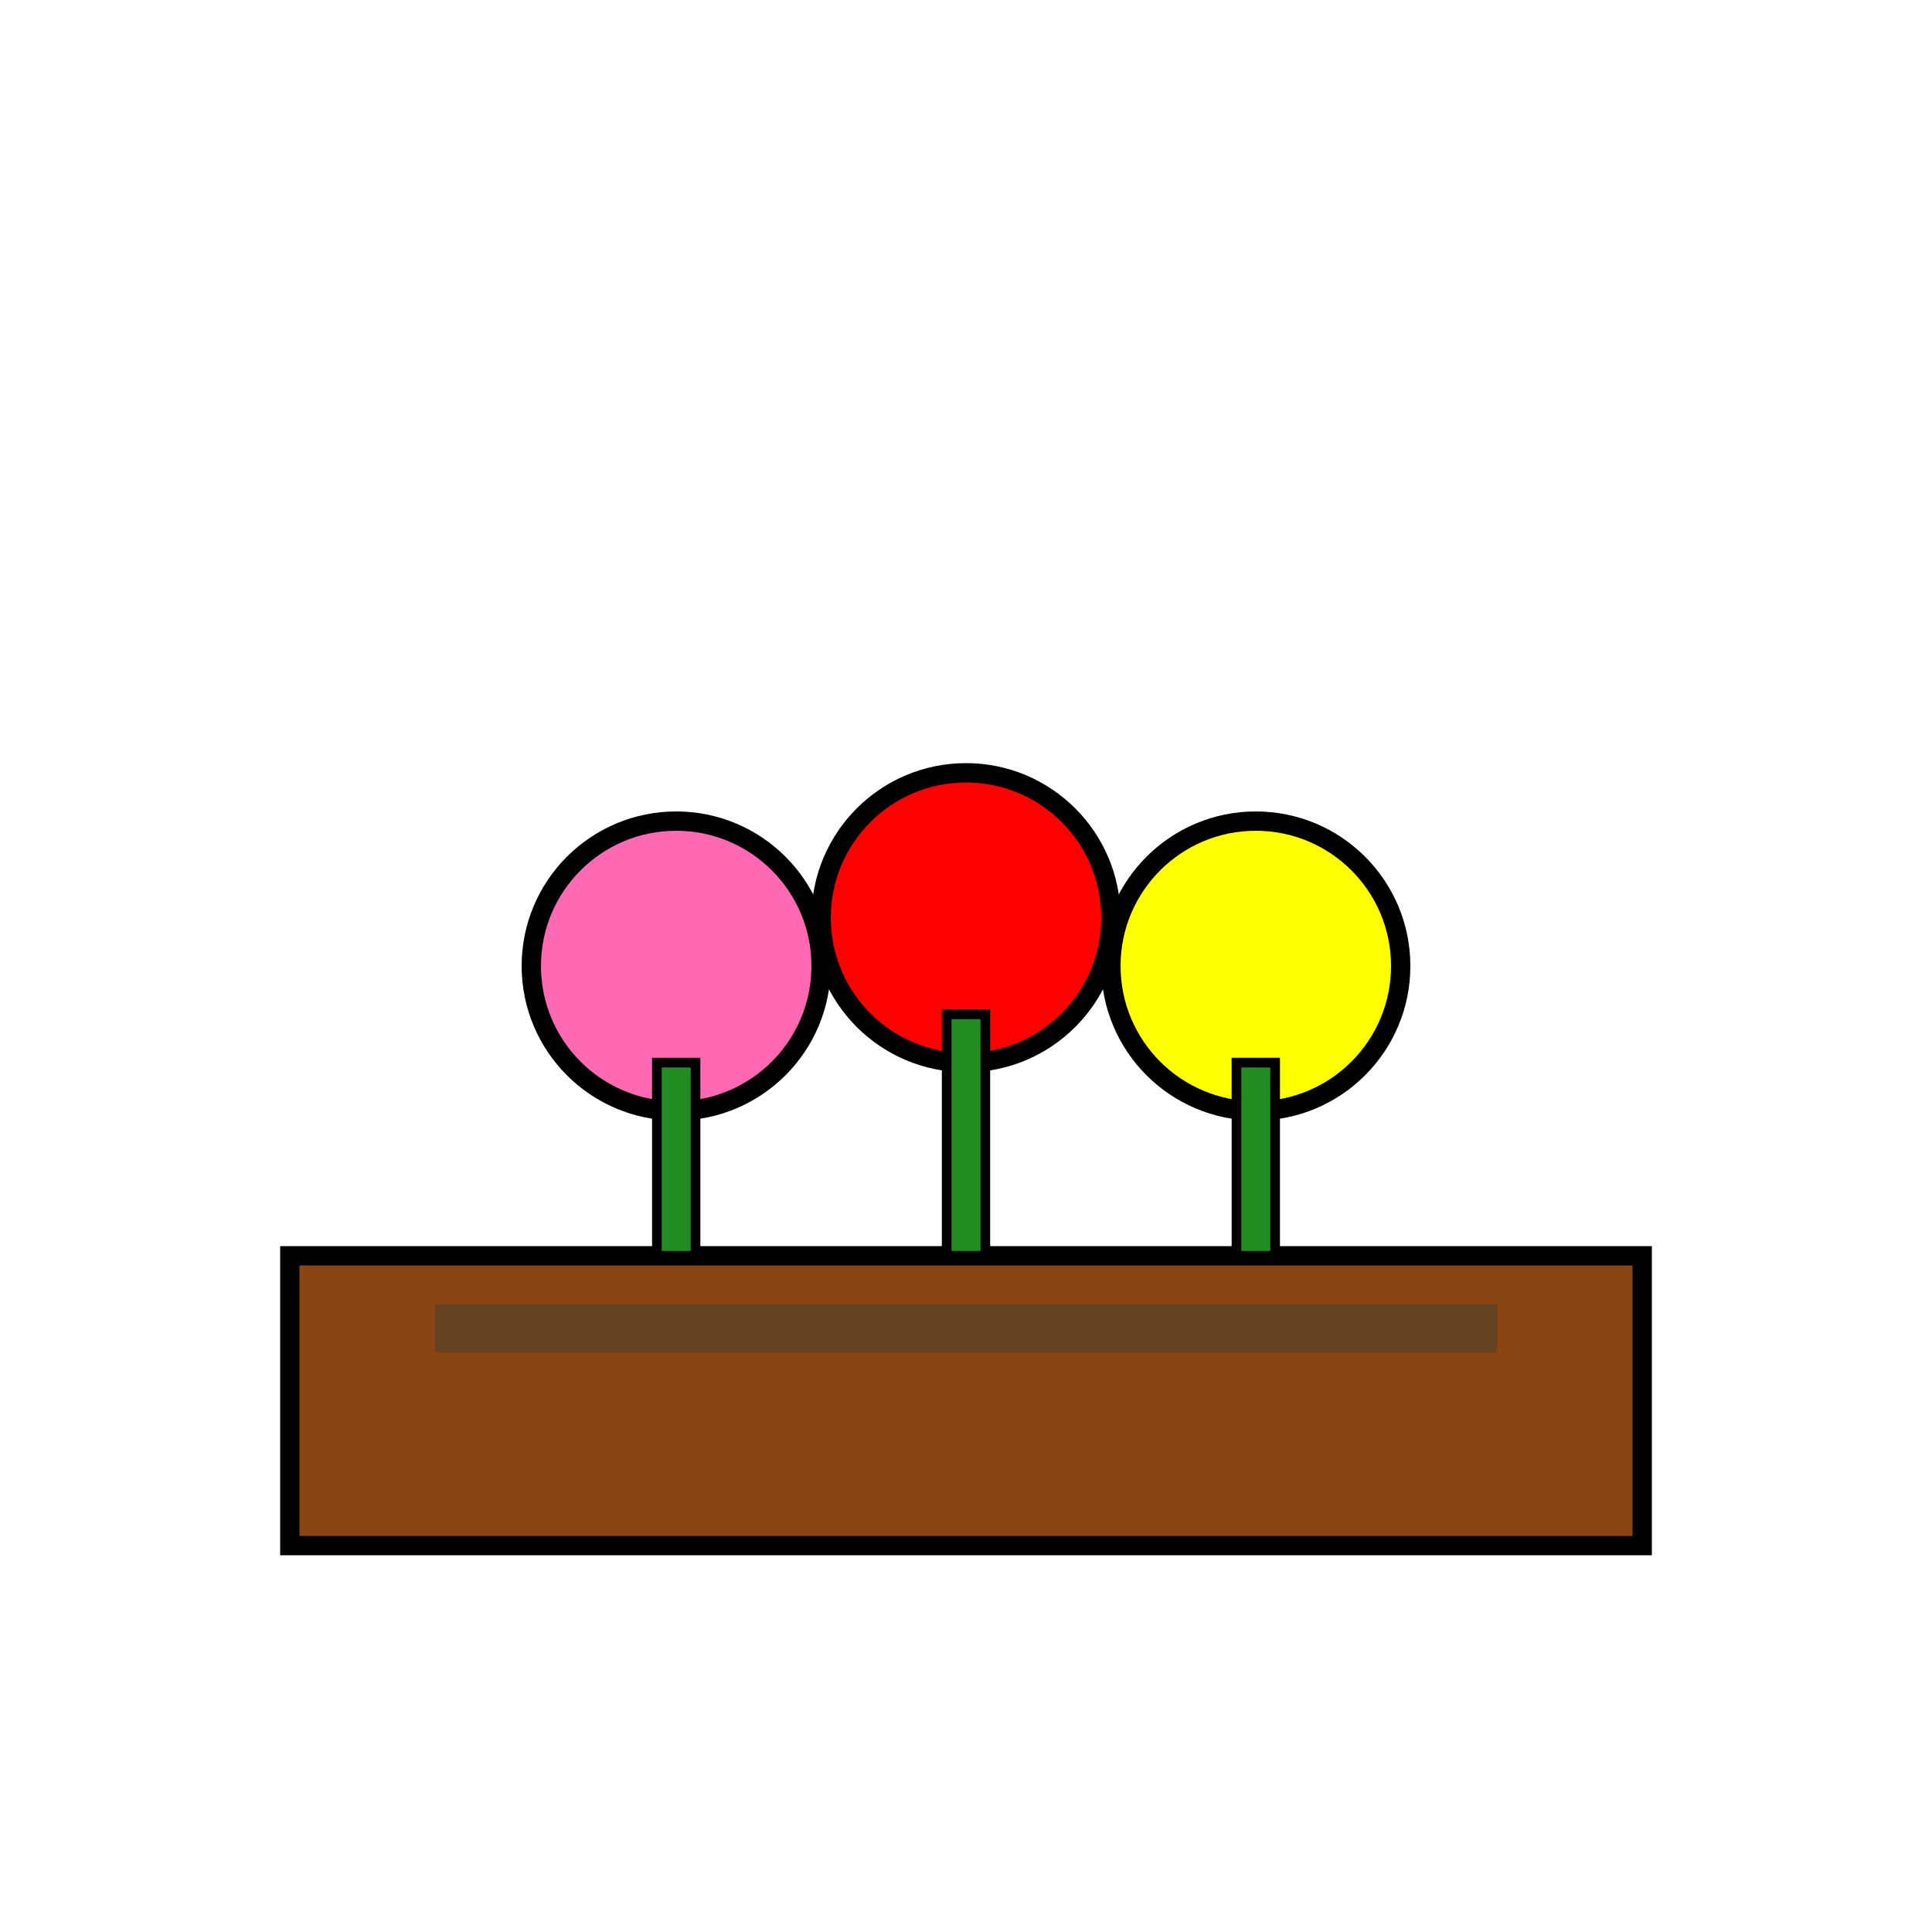
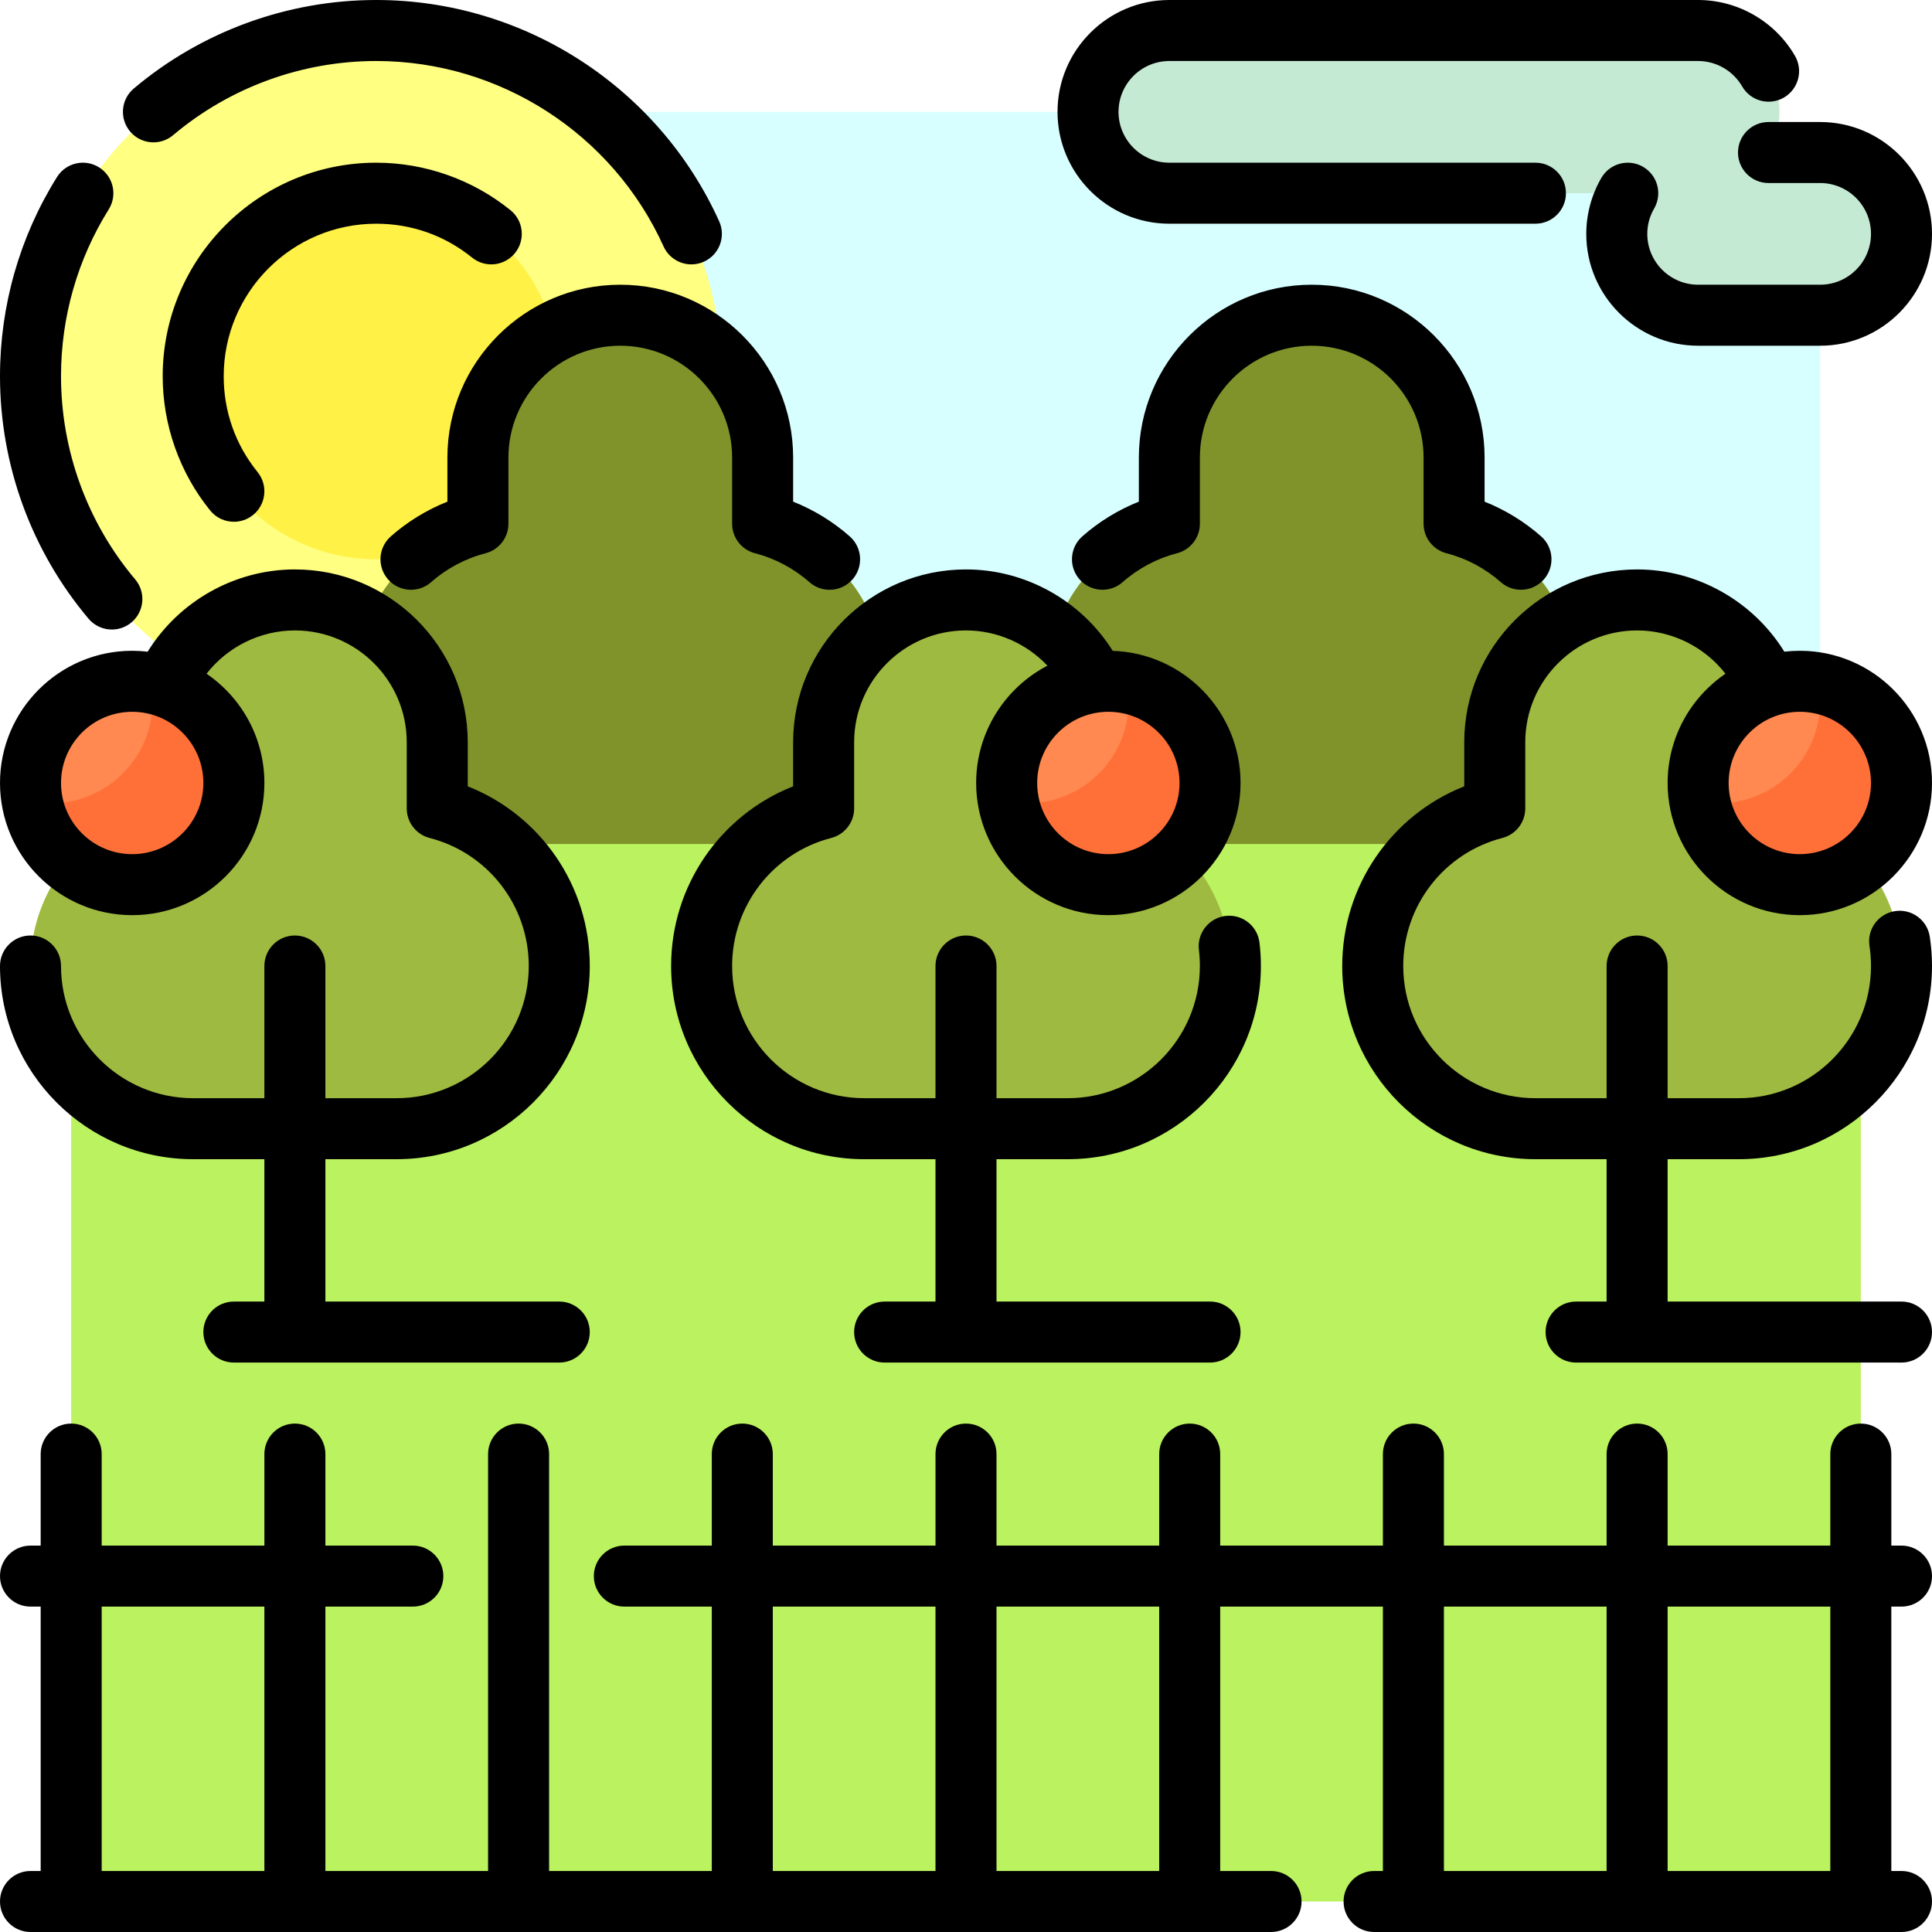
- <svg xmlns="http://www.w3.org/2000/svg" viewBox="0 0 200 200" width="200" height="200">
-   <rect x="30" y="130" width="140" height="30" fill="#8b4513" stroke="#000" stroke-width="2" />
-   <circle cx="70" cy="100" r="15" fill="#ff69b4" stroke="#000" stroke-width="2" />
-   <rect x="68" y="110" width="4" height="20" fill="#228b22" stroke="#000" stroke-width="1" />
-   <circle cx="100" cy="95" r="15" fill="#ff0000" stroke="#000" stroke-width="2" />
-   <rect x="98" y="105" width="4" height="25" fill="#228b22" stroke="#000" stroke-width="1" />
-   <circle cx="130" cy="100" r="15" fill="#ffff00" stroke="#000" stroke-width="2" />
-   <rect x="128" y="110" width="4" height="20" fill="#228b22" stroke="#000" stroke-width="1" />
-   <rect x="45" y="135" width="110" height="5" fill="#654321" />
+ <svg xmlns="http://www.w3.org/2000/svg" height="800px" width="800px" version="1.1" id="Layer_1" viewBox="0 0 512 512" xml:space="preserve">
+   <path style="fill:#D8FFFF;" d="M439.242,482.358H83.537c-23.812,0-43.116-19.304-43.116-43.116V72.758  c0-23.812,19.304-43.116,43.116-43.116h355.705c23.812,0,43.116,19.304,43.116,43.116v366.484  C482.358,463.054,463.054,482.358,439.242,482.358z" />
+   <path style="fill:#FFFF81;" d="M191.326,99.705c0,50.601-41.02,91.621-91.621,91.621S8.084,150.306,8.084,99.705  S49.105,8.084,99.705,8.084S191.326,49.105,191.326,99.705z" />
+   <path style="fill:#FFF145;" d="M148.211,99.705c0,26.789-21.716,48.505-48.505,48.505S51.2,126.494,51.2,99.705  S72.916,51.2,99.705,51.2S148.211,72.916,148.211,99.705z" />
+   <path style="fill:#C5EAD4;" d="M503.916,61.979L503.916,61.979c0,11.906-9.651,21.558-21.558,21.558h-32.337  c-11.906,0-21.558-9.651-21.558-21.558l0,0c0-3.931,1.069-7.606,2.907-10.779H309.895c-11.906,0-21.558-9.651-21.558-21.558l0,0  c0-11.906,9.651-21.558,21.558-21.558h140.126c11.906,0,21.558,9.651,21.558,21.558l0,0c0,3.931-1.069,7.606-2.907,10.779l0,0  h13.686C494.264,40.421,503.916,50.073,503.916,61.979z" />
+   <path style="fill:#BBF260;" d="M493.137,212.884v291.032H18.863V212.884h90.066c-8.956-7.901-14.613-19.455-14.613-32.337l0,0  c0-20.09,13.741-36.971,32.337-41.758v-17.527c0-20.836,16.891-37.726,37.726-37.726l0,0c20.836,0,37.726,16.891,37.726,37.726  v17.527c18.596,4.786,32.337,21.667,32.337,41.758l0,0c0,12.882-5.657,24.436-14.613,32.337h72.341  c-8.956-7.901-14.613-19.455-14.613-32.337l0,0c0-20.09,13.741-36.971,32.337-41.758v-17.527c0-20.836,16.891-37.726,37.726-37.726  l0,0c20.836,0,37.726,16.891,37.726,37.726v17.527c18.596,4.786,32.337,21.667,32.337,41.758l0,0  c0,12.882-5.657,24.436-14.613,32.337H493.137z" />
+   <path style="fill:#7F932A;" d="M234.442,180.547L234.442,180.547c0,23.812-19.304,43.116-43.116,43.116h-26.947l0,0h-26.947  c-23.812,0-43.116-19.304-43.116-43.116l0,0c0-20.09,13.741-36.971,32.337-41.758v-17.527c0-20.836,16.891-37.726,37.726-37.726l0,0  c20.836,0,37.726,16.891,37.726,37.726v17.527C220.701,143.577,234.442,160.458,234.442,180.547z M385.347,138.79v-17.527  c0-20.836-16.891-37.726-37.726-37.726l0,0c-20.836,0-37.726,16.891-37.726,37.726v17.527  c-18.596,4.786-32.337,21.667-32.337,41.758l0,0c0,23.812,19.304,43.116,43.116,43.116h26.947l0,0h26.947  c23.812,0,43.116-19.304,43.116-43.116l0,0C417.684,160.458,403.943,143.577,385.347,138.79z" />
+   <path style="fill:#9FBA41;" d="M148.211,256L148.211,256c0,23.812-19.304,43.116-43.116,43.116H78.147l0,0H51.2  c-23.812,0-43.116-19.304-43.116-43.116l0,0c0-20.09,13.741-36.971,32.337-41.758v-17.527c0-20.836,16.891-37.726,37.726-37.726l0,0  c20.836,0,37.726,16.891,37.726,37.726v17.527C134.47,219.029,148.211,235.91,148.211,256z M293.726,214.242v-17.527  c0-20.836-16.891-37.726-37.726-37.726l0,0c-20.836,0-37.726,16.891-37.726,37.726v17.527  c-18.596,4.786-32.337,21.667-32.337,41.758l0,0c0,23.812,19.304,43.116,43.116,43.116H256l0,0h26.947  c23.812,0,43.116-19.304,43.116-43.116l0,0C326.063,235.91,312.322,219.029,293.726,214.242z M471.579,214.242v-17.527  c0-20.836-16.891-37.726-37.726-37.726l0,0c-20.836,0-37.726,16.891-37.726,37.726v17.527  c-18.596,4.786-32.337,21.667-32.337,41.758l0,0c0,23.812,19.304,43.116,43.116,43.116h26.947l0,0H460.8  c23.812,0,43.116-19.304,43.116-43.116l0,0C503.916,235.91,490.175,219.029,471.579,214.242z" />
+   <path style="fill:#FF7039;" d="M61.979,207.495c0,14.883-12.065,26.947-26.947,26.947S8.084,222.377,8.084,207.495  c0-14.882,12.065-26.947,26.947-26.947S61.979,192.612,61.979,207.495z M293.726,180.547c-14.882,0-26.947,12.065-26.947,26.947  c0,14.883,12.065,26.947,26.947,26.947c14.883,0,26.947-12.065,26.947-26.947C320.674,192.612,308.609,180.547,293.726,180.547z   M476.968,180.547c-14.883,0-26.947,12.065-26.947,26.947c0,14.883,12.065,26.947,26.947,26.947  c14.882,0,26.947-12.065,26.947-26.947C503.916,192.612,491.851,180.547,476.968,180.547z" />
+   <path style="fill:#FF8950;" d="M39.963,181.005c0.296,1.6,0.458,3.246,0.458,4.931c0,14.883-12.065,26.947-26.947,26.947  c-1.685,0-3.332-0.163-4.931-0.458c-0.295-1.6-0.458-3.247-0.458-4.931c0-14.882,12.065-26.947,26.947-26.947  C36.716,180.547,38.363,180.71,39.963,181.005z M293.726,180.547c-14.882,0-26.947,12.065-26.947,26.947  c0,1.685,0.163,3.332,0.458,4.931c1.6,0.296,3.246,0.458,4.931,0.458c14.883,0,26.947-12.065,26.947-26.947  c0-1.685-0.163-3.332-0.458-4.931C297.058,180.71,295.411,180.547,293.726,180.547z M481.9,181.005  c-1.6-0.296-3.246-0.458-4.931-0.458c-14.883,0-26.947,12.065-26.947,26.947c0,1.685,0.163,3.332,0.458,4.931  c1.6,0.296,3.246,0.458,4.931,0.458c14.883,0,26.947-12.065,26.947-26.947C482.358,184.252,482.195,182.605,481.9,181.005z" />
+   <path d="M210.189,196.716v11.668c-19.32,7.632-32.337,26.393-32.337,47.616c0,28.231,22.969,51.2,51.2,51.2h18.863v37.726h-13.474  c-4.465,0-8.084,3.62-8.084,8.084c0,4.465,3.62,8.084,8.084,8.084h86.232c4.465,0,8.084-3.62,8.084-8.084  c0-4.465-3.62-8.084-8.084-8.084h-56.589V307.2h18.863c28.231,0,51.2-22.969,51.2-51.2c0-2.074-0.126-4.164-0.373-6.209  c-0.538-4.432-4.566-7.596-8.998-7.054c-4.432,0.537-7.591,4.565-7.053,8.998c0.169,1.402,0.255,2.838,0.255,4.265  c0,19.316-15.716,35.032-35.032,35.032h-18.863v-35.032c0-4.465-3.62-8.084-8.084-8.084c-4.465,0-8.084,3.62-8.084,8.084v35.03  h-18.863c-19.316,0-35.032-15.716-35.032-35.032c0-15.996,10.802-29.948,26.267-33.929c3.572-0.919,6.07-4.14,6.07-7.829v-17.527  c0-16.345,13.297-29.642,29.642-29.642c8.255,0,16.052,3.495,21.579,9.338c-11.212,5.848-18.885,17.587-18.885,31.083  c0,19.316,15.716,35.032,35.032,35.032s35.032-15.716,35.032-35.032c0-18.931-15.094-34.403-33.879-35.012  c-8.298-13.256-23.043-21.577-38.879-21.577C230.74,150.905,210.189,171.455,210.189,196.716z M293.726,188.632  c10.401,0,18.863,8.463,18.863,18.863c0,10.401-8.463,18.863-18.863,18.863c-10.401,0-18.863-8.463-18.863-18.863  C274.863,197.094,283.326,188.632,293.726,188.632z M164.379,75.453c25.26,0,45.811,20.55,45.811,45.811v11.678  c5.474,2.175,10.581,5.301,15.011,9.213c3.347,2.955,3.665,8.064,0.71,11.411c-1.597,1.81-3.825,2.735-6.063,2.735  c-1.901,0-3.809-0.666-5.346-2.023c-4.129-3.645-9.113-6.293-14.41-7.656c-3.572-0.919-6.069-4.14-6.069-7.829v-17.528  c0-16.345-13.297-29.642-29.642-29.642s-29.643,13.297-29.643,29.642v17.527c0,3.689-2.496,6.909-6.069,7.829  c-5.297,1.364-10.279,4.01-14.406,7.653c-3.347,2.954-8.456,2.635-11.411-0.711s-2.635-8.456,0.711-11.411  c4.428-3.908,9.534-7.033,15.005-9.208v-11.678C118.568,96.003,139.118,75.453,164.379,75.453z M280.253,29.642  C280.253,13.297,293.55,0,309.895,0h140.126c10.548,0,20.385,5.677,25.671,14.816c2.236,3.864,0.915,8.81-2.95,11.046  c-3.864,2.237-8.81,0.916-11.046-2.95c-2.405-4.16-6.878-6.743-11.675-6.743H309.895c-7.43,0-13.474,6.044-13.474,13.474  s6.044,13.474,13.474,13.474h97.011c4.465,0,8.084,3.62,8.084,8.084s-3.62,8.084-8.084,8.084h-97.011  C293.55,59.284,280.253,45.987,280.253,29.642z M468.672,32.337h13.686c16.345,0,29.642,13.297,29.642,29.642  s-13.297,29.642-29.642,29.642h-32.337c-16.345,0-29.642-13.297-29.642-29.642c0-5.188,1.382-10.317,3.996-14.83  c2.238-3.864,7.185-5.181,11.047-2.945c3.864,2.238,5.183,7.184,2.945,11.047c-1.207,2.084-1.819,4.347-1.819,6.727  c0,7.43,6.044,13.474,13.474,13.474h32.337c7.43,0,13.474-6.044,13.474-13.474s-6.044-13.474-13.474-13.474h-13.686  c-4.465,0-8.084-3.62-8.084-8.084S464.207,32.337,468.672,32.337z M377.263,138.79v-17.527c0-16.345-13.297-29.642-29.642-29.642  c-16.345,0-29.642,13.297-29.642,29.642v17.527c0,3.689-2.496,6.909-6.07,7.829c-5.281,1.359-10.258,4.005-14.394,7.654  c-3.348,2.956-8.456,2.634-11.411-0.715c-2.953-3.348-2.633-8.457,0.715-11.41c4.43-3.908,9.531-7.032,14.99-9.205v-11.68  c0-25.26,20.55-45.811,45.811-45.811c25.26,0,45.812,20.55,45.812,45.811v11.68c5.46,2.173,10.56,5.297,14.99,9.205  c3.348,2.953,3.668,8.062,0.715,11.41c-1.597,1.811-3.827,2.737-6.065,2.737c-1.9,0-3.808-0.666-5.344-2.022  c-4.135-3.648-9.113-6.294-14.394-7.654C379.76,145.699,377.263,142.479,377.263,138.79z M78.147,247.916  c-4.465,0-8.084,3.62-8.084,8.084v35.032H51.2c-19.316,0-35.032-15.716-35.032-35.032c0-4.465-3.62-8.084-8.084-8.084  S0,251.535,0,256c0,28.231,22.969,51.2,51.2,51.2h18.863v37.726h-8.084c-4.465,0-8.084,3.62-8.084,8.084  c0,4.465,3.62,8.084,8.084,8.084h86.232c4.465,0,8.084-3.62,8.084-8.084c0-4.465-3.62-8.084-8.084-8.084H86.232V307.2h18.863  c28.231,0,51.2-22.969,51.2-51.2c0-21.223-13.017-39.984-32.337-47.616v-11.668c0-25.26-20.55-45.811-45.811-45.811  c-15.923,0-30.744,8.414-39.015,21.796c-1.344-0.157-2.714-0.238-4.1-0.238C15.716,172.463,0,188.179,0,207.495  s15.716,35.032,35.032,35.032s35.032-15.716,35.032-35.032c0-12.016-6.083-22.639-15.329-28.952  c5.554-7.114,14.199-11.469,23.413-11.469c16.345,0,29.642,13.297,29.642,29.642v17.527c0,3.689,2.496,6.909,6.07,7.829  c15.466,3.981,26.267,17.933,26.267,33.929c0,19.316-15.716,35.032-35.032,35.032H86.232V256  C86.232,251.535,82.612,247.916,78.147,247.916z M35.032,226.358c-10.401,0-18.863-8.463-18.863-18.863  c0-10.401,8.463-18.863,18.863-18.863s18.863,8.463,18.863,18.863C53.895,217.895,45.432,226.358,35.032,226.358z M503.916,425.768  c4.465,0,8.084-3.62,8.084-8.084c0-4.465-3.62-8.084-8.084-8.084h-2.695v-24.253c0-4.465-3.62-8.084-8.084-8.084  c-4.465,0-8.084,3.62-8.084,8.084V409.6h-43.116v-24.253c0-4.465-3.62-8.084-8.084-8.084c-4.465,0-8.084,3.62-8.084,8.084V409.6  h-43.116v-24.253c0-4.465-3.62-8.084-8.084-8.084c-4.465,0-8.084,3.62-8.084,8.084V409.6h-43.116v-24.253  c0-4.465-3.62-8.084-8.084-8.084c-4.465,0-8.084,3.62-8.084,8.084V409.6h-43.116v-24.253c0-4.465-3.62-8.084-8.084-8.084  c-4.465,0-8.084,3.62-8.084,8.084V409.6H204.8v-24.253c0-4.465-3.62-8.084-8.084-8.084c-4.465,0-8.084,3.62-8.084,8.084V409.6  h-23.175c-4.465,0-8.084,3.62-8.084,8.084c0,4.465,3.62,8.084,8.084,8.084h23.175v70.063h-43.116V385.347  c0-4.465-3.62-8.084-8.084-8.084c-4.465,0-8.084,3.62-8.084,8.084v110.484H86.232v-70.063h23.175c4.465,0,8.084-3.62,8.084-8.084  c0-4.465-3.62-8.084-8.084-8.084H86.232v-24.253c0-4.465-3.62-8.084-8.084-8.084s-8.084,3.62-8.084,8.084V409.6H26.947v-24.253  c0-4.465-3.62-8.084-8.084-8.084s-8.084,3.62-8.084,8.084V409.6H8.084C3.62,409.6,0,413.22,0,417.684  c0,4.465,3.62,8.084,8.084,8.084h2.695v70.063H8.084c-4.465,0-8.084,3.62-8.084,8.084S3.62,512,8.084,512h328.758  c4.465,0,8.084-3.62,8.084-8.084s-3.62-8.084-8.084-8.084h-13.474v-70.063h43.116v70.063h-2.336c-4.465,0-8.084,3.62-8.084,8.084  s3.62,8.084,8.084,8.084h139.767c4.465,0,8.084-3.62,8.084-8.084s-3.62-8.084-8.084-8.084h-2.695v-70.063H503.916z M70.063,495.832  H26.947v-70.063h43.116V495.832z M247.916,495.832H204.8v-70.063h43.116V495.832z M307.2,495.832h-43.116v-70.063H307.2V495.832z   M425.768,495.832h-43.116v-70.063h43.116V495.832z M485.053,495.832h-43.116v-70.063h43.116V495.832z M441.937,207.495  c0,19.316,15.716,35.032,35.032,35.032S512,226.811,512,207.495s-15.716-35.032-35.032-35.032c-1.386,0-2.756,0.081-4.1,0.238  c-8.272-13.382-23.093-21.796-39.016-21.796c-25.26,0-45.811,20.55-45.811,45.811v11.668c-19.32,7.632-32.337,26.393-32.337,47.616  c0,28.231,22.969,51.2,51.2,51.2h18.863v37.726h-8.084c-4.465,0-8.084,3.62-8.084,8.084c0,4.465,3.62,8.084,8.084,8.084h86.232  c4.465,0,8.084-3.62,8.084-8.084c0-4.465-3.62-8.084-8.084-8.084h-61.979V307.2H460.8c28.231,0,51.2-22.969,51.2-51.2  c0-2.604-0.198-5.22-0.587-7.775c-0.674-4.414-4.796-7.447-9.212-6.771c-4.414,0.674-7.445,4.798-6.771,9.212  c0.267,1.75,0.403,3.545,0.403,5.336c0,19.316-15.716,35.032-35.032,35.032h-18.864v-35.032c0-4.465-3.62-8.084-8.084-8.084  c-4.465,0-8.084,3.62-8.084,8.084v35.03h-18.863c-19.316,0-35.032-15.716-35.032-35.032c0-15.996,10.802-29.948,26.267-33.929  c3.572-0.919,6.07-4.14,6.07-7.829v-17.527c0-16.345,13.297-29.642,29.642-29.642c9.214,0,17.859,4.355,23.413,11.469  C448.019,184.856,441.937,195.478,441.937,207.495z M476.968,188.632c10.401,0,18.863,8.463,18.863,18.863  c0,10.401-8.463,18.863-18.863,18.863c-10.401,0-18.863-8.463-18.863-18.863C458.105,197.094,466.568,188.632,476.968,188.632z   M59.284,99.705c0,9.36,3.104,18.144,8.978,25.402c2.808,3.471,2.271,8.562-1.2,11.37c-1.497,1.21-3.294,1.799-5.08,1.8  c-2.356,0-4.692-1.025-6.29-3c-8.11-10.022-12.577-22.656-12.577-35.572c0-31.204,25.385-56.589,56.589-56.589  c12.917,0,25.553,4.468,35.576,12.579c3.471,2.808,4.008,7.899,1.199,11.37c-2.808,3.472-7.899,4.008-11.37,1.199  c-7.259-5.873-16.043-8.979-25.405-8.979C77.417,59.284,59.284,77.417,59.284,99.705z M34.485,34.855  c-2.879-3.413-2.447-8.513,0.966-11.392C53.387,8.332,76.206,0,99.705,0c39.091,0,74.765,23.02,90.883,58.647  c1.841,4.068,0.034,8.857-4.033,10.697c-1.081,0.489-2.213,0.721-3.327,0.721c-3.077,0-6.019-1.768-7.37-4.755  c-13.506-29.852-43.397-49.142-76.152-49.142c-19.689,0-38.805,6.979-53.829,19.653C42.464,38.7,37.363,38.267,34.485,34.855z   M23.466,163.963C8.333,146.026,0,123.206,0,99.705c0-18.728,5.225-36.984,15.108-52.791c2.366-3.786,7.354-4.937,11.14-2.569  c3.786,2.367,4.936,7.354,2.569,11.14c-8.274,13.234-12.648,28.525-12.648,44.22c0,19.69,6.98,38.807,19.655,53.832  c2.879,3.413,2.447,8.512-0.966,11.391c-1.517,1.281-3.368,1.906-5.208,1.906C27.349,166.834,25.064,165.859,23.466,163.963z" />
</svg>
